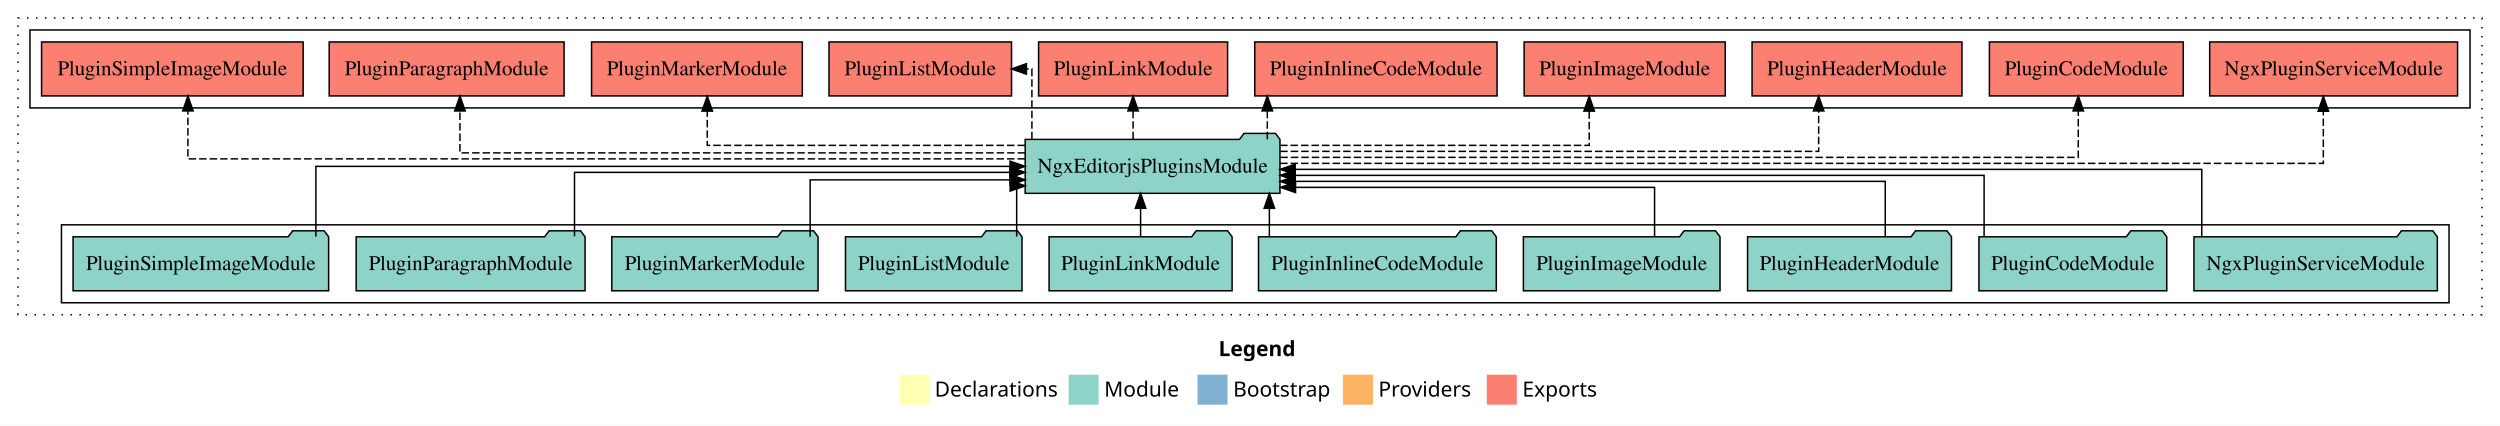
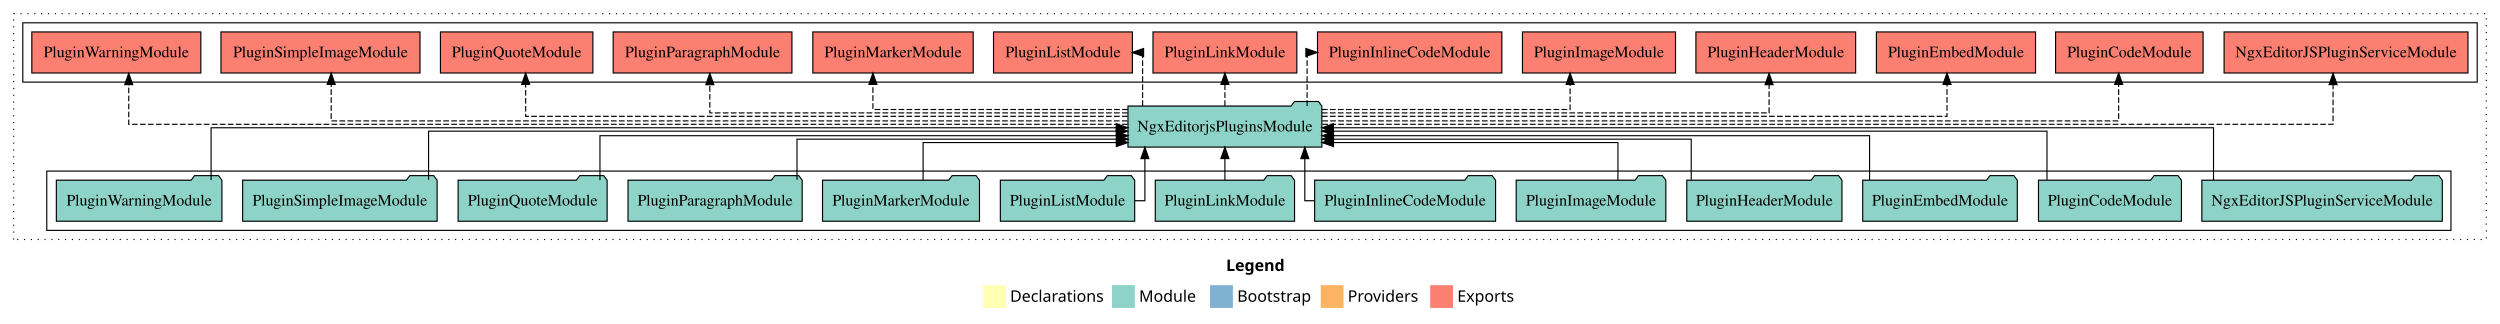
- <svg xmlns="http://www.w3.org/2000/svg" width="1668pt" height="284pt" viewBox="0.00 0.00 1668.00 284.00">
+ <svg xmlns="http://www.w3.org/2000/svg" width="2192pt" height="284pt" viewBox="0.00 0.00 2192.00 284.00">
  <g id="graph0" class="graph" transform="scale(1 1) rotate(0) translate(4 280)">
-     <polygon fill="#ffffff" stroke="transparent" points="-4,4 -4,-280 1664,-280 1664,4 -4,4" />
-     <text text-anchor="start" x="809.009" y="-42.4" font-family="sans-serif" font-weight="bold" font-size="14.00" fill="#000000">Legend</text>
-     <polygon fill="#ffffb3" stroke="transparent" points="596,-10 596,-30 616,-30 616,-10 596,-10" />
-     <text text-anchor="start" x="619.629" y="-15.4" font-family="sans-serif" font-size="14.00" fill="#000000">  Declarations</text>
-     <polygon fill="#8dd3c7" stroke="transparent" points="709,-10 709,-30 729,-30 729,-10 709,-10" />
-     <text text-anchor="start" x="732.725" y="-15.4" font-family="sans-serif" font-size="14.00" fill="#000000">  Module</text>
-     <polygon fill="#80b1d3" stroke="transparent" points="795,-10 795,-30 815,-30 815,-10 795,-10" />
-     <text text-anchor="start" x="818.781" y="-15.4" font-family="sans-serif" font-size="14.00" fill="#000000">  Bootstrap</text>
-     <polygon fill="#fdb462" stroke="transparent" points="892,-10 892,-30 912,-30 912,-10 892,-10" />
-     <text text-anchor="start" x="915.673" y="-15.4" font-family="sans-serif" font-size="14.00" fill="#000000">  Providers</text>
-     <polygon fill="#fb8072" stroke="transparent" points="988,-10 988,-30 1008,-30 1008,-10 988,-10" />
-     <text text-anchor="start" x="1011.726" y="-15.4" font-family="sans-serif" font-size="14.00" fill="#000000">  Exports</text>
+     <polygon fill="#ffffff" stroke="transparent" points="-4,4 -4,-280 2188,-280 2188,4 -4,4" />
+     <text text-anchor="start" x="1071.009" y="-42.4" font-family="sans-serif" font-weight="bold" font-size="14.00" fill="#000000">Legend</text>
+     <polygon fill="#ffffb3" stroke="transparent" points="858,-10 858,-30 878,-30 878,-10 858,-10" />
+     <text text-anchor="start" x="881.629" y="-15.4" font-family="sans-serif" font-size="14.00" fill="#000000">  Declarations</text>
+     <polygon fill="#8dd3c7" stroke="transparent" points="971,-10 971,-30 991,-30 991,-10 971,-10" />
+     <text text-anchor="start" x="994.725" y="-15.4" font-family="sans-serif" font-size="14.00" fill="#000000">  Module</text>
+     <polygon fill="#80b1d3" stroke="transparent" points="1057,-10 1057,-30 1077,-30 1077,-10 1057,-10" />
+     <text text-anchor="start" x="1080.781" y="-15.4" font-family="sans-serif" font-size="14.00" fill="#000000">  Bootstrap</text>
+     <polygon fill="#fdb462" stroke="transparent" points="1154,-10 1154,-30 1174,-30 1174,-10 1154,-10" />
+     <text text-anchor="start" x="1177.673" y="-15.4" font-family="sans-serif" font-size="14.00" fill="#000000">  Providers</text>
+     <polygon fill="#fb8072" stroke="transparent" points="1250,-10 1250,-30 1270,-30 1270,-10 1250,-10" />
+     <text text-anchor="start" x="1273.726" y="-15.4" font-family="sans-serif" font-size="14.00" fill="#000000">  Exports</text>
    <g id="clust1" class="cluster">
-       <polygon fill="none" stroke="#000000" stroke-dasharray="1,5" points="8,-70 8,-268 1652,-268 1652,-70 8,-70" />
+       <polygon fill="none" stroke="#000000" stroke-dasharray="1,5" points="8,-70 8,-268 2176,-268 2176,-70 8,-70" />
    </g>
    <g id="clust3" class="cluster">
-       <polygon fill="none" stroke="#000000" points="37,-78 37,-130 1630,-130 1630,-78 37,-78" />
+       <polygon fill="none" stroke="#000000" points="37,-78 37,-130 2145,-130 2145,-78 37,-78" />
    </g>
    <g id="clust4" class="cluster">
-       <polygon fill="none" stroke="#000000" points="16,-208 16,-260 1644,-260 1644,-208 16,-208" />
+       <polygon fill="none" stroke="#000000" points="16,-208 16,-260 2168,-260 2168,-208 16,-208" />
    </g>
    <g id="node1" class="node">
-       <polygon fill="#8dd3c7" stroke="#000000" points="1622.198,-122 1619.198,-126 1598.198,-126 1595.198,-122 1459.802,-122 1459.802,-86 1622.198,-86 1622.198,-122" />
-       <text text-anchor="middle" x="1541" y="-99.8" font-family="Times,serif" font-size="14.00" fill="#000000">NgxPluginServiceModule</text>
+       <polygon fill="#8dd3c7" stroke="#000000" points="2137.42,-122 2134.42,-126 2113.42,-126 2110.42,-122 1926.58,-122 1926.58,-86 2137.42,-86 2137.42,-122" />
+       <text text-anchor="middle" x="2032" y="-99.8" font-family="Times,serif" font-size="14.00" fill="#000000">NgxEditorJSPluginServiceModule</text>
+     </g>
+     <g id="node14" class="node">
+       <polygon fill="#8dd3c7" stroke="#000000" points="1154.994,-187 1151.994,-191 1130.994,-191 1127.994,-187 985.006,-187 985.006,-151 1154.994,-151 1154.994,-187" />
+       <text text-anchor="middle" x="1070" y="-164.8" font-family="Times,serif" font-size="14.00" fill="#000000">NgxEditorjsPluginsModule</text>
+     </g>
+     <g id="edge1" class="edge">
+       <path fill="none" stroke="#000000" d="M1936.811,-122.169C1936.811,-141.09 1936.811,-168 1936.811,-168 1936.811,-168 1165.088,-168 1165.088,-168" />
+       <polygon fill="#000000" stroke="#000000" points="1165.088,-164.5 1155.088,-168 1165.088,-171.5 1165.088,-164.5" />
+     </g>
+     <g id="node2" class="node">
+       <polygon fill="#8dd3c7" stroke="#000000" points="1908.665,-122 1905.665,-126 1884.665,-126 1881.665,-122 1783.335,-122 1783.335,-86 1908.665,-86 1908.665,-122" />
+       <text text-anchor="middle" x="1846" y="-99.8" font-family="Times,serif" font-size="14.00" fill="#000000">PluginCodeModule</text>
+     </g>
+     <g id="edge2" class="edge">
+       <path fill="none" stroke="#000000" d="M1790.793,-122.302C1790.793,-140.27 1790.793,-165 1790.793,-165 1790.793,-165 1165.159,-165 1165.159,-165" />
+       <polygon fill="#000000" stroke="#000000" points="1165.159,-161.5 1155.159,-165 1165.159,-168.5 1165.159,-161.5" />
+     </g>
+     <g id="node3" class="node">
+       <polygon fill="#8dd3c7" stroke="#000000" points="1764.772,-122 1761.772,-126 1740.772,-126 1737.772,-122 1629.228,-122 1629.228,-86 1764.772,-86 1764.772,-122" />
+       <text text-anchor="middle" x="1697" y="-99.8" font-family="Times,serif" font-size="14.00" fill="#000000">PluginEmbedModule</text>
+     </g>
+     <g id="edge3" class="edge">
+       <path fill="none" stroke="#000000" d="M1635.239,-122.035C1635.239,-138.734 1635.239,-161 1635.239,-161 1635.239,-161 1165.234,-161 1165.234,-161" />
+       <polygon fill="#000000" stroke="#000000" points="1165.234,-157.5 1155.234,-161 1165.234,-164.5 1165.234,-157.5" />
+     </g>
+     <g id="node4" class="node">
+       <polygon fill="#8dd3c7" stroke="#000000" points="1611.025,-122 1608.025,-126 1587.025,-126 1584.025,-122 1474.975,-122 1474.975,-86 1611.025,-86 1611.025,-122" />
+       <text text-anchor="middle" x="1543" y="-99.8" font-family="Times,serif" font-size="14.00" fill="#000000">PluginHeaderModule</text>
+     </g>
+     <g id="edge4" class="edge">
+       <path fill="none" stroke="#000000" d="M1478.863,-122.282C1478.863,-137.948 1478.863,-158 1478.863,-158 1478.863,-158 1165.213,-158 1165.213,-158" />
+       <polygon fill="#000000" stroke="#000000" points="1165.213,-154.5 1155.213,-158 1165.213,-161.5 1165.213,-154.5" />
+     </g>
+     <g id="node5" class="node">
+       <polygon fill="#8dd3c7" stroke="#000000" points="1456.594,-122 1453.594,-126 1432.594,-126 1429.594,-122 1325.406,-122 1325.406,-86 1456.594,-86 1456.594,-122" />
+       <text text-anchor="middle" x="1391" y="-99.8" font-family="Times,serif" font-size="14.00" fill="#000000">PluginImageModule</text>
+     </g>
+     <g id="edge5" class="edge">
+       <path fill="none" stroke="#000000" d="M1414.599,-122.124C1414.599,-136.783 1414.599,-155 1414.599,-155 1414.599,-155 1165.182,-155 1165.182,-155" />
+       <polygon fill="#000000" stroke="#000000" points="1165.182,-151.5 1155.182,-155 1165.182,-158.5 1165.182,-151.5" />
+     </g>
+     <g id="node6" class="node">
+       <polygon fill="#8dd3c7" stroke="#000000" points="1307.322,-122 1304.322,-126 1283.322,-126 1280.322,-122 1148.678,-122 1148.678,-86 1307.322,-86 1307.322,-122" />
+       <text text-anchor="middle" x="1228" y="-99.8" font-family="Times,serif" font-size="14.00" fill="#000000">PluginInlineCodeModule</text>
+     </g>
+     <g id="edge6" class="edge">
+       <path fill="none" stroke="#000000" d="M1148.812,-104C1143.414,-104 1140.059,-104 1140.059,-104 1140.059,-104 1140.059,-140.894 1140.059,-140.894" />
+       <polygon fill="#000000" stroke="#000000" points="1136.559,-140.894 1140.059,-150.894 1143.559,-140.894 1136.559,-140.894" />
+     </g>
+     <g id="node7" class="node">
+       <polygon fill="#8dd3c7" stroke="#000000" points="1131.058,-122 1128.058,-126 1107.058,-126 1104.058,-122 1008.942,-122 1008.942,-86 1131.058,-86 1131.058,-122" />
+       <text text-anchor="middle" x="1070" y="-99.8" font-family="Times,serif" font-size="14.00" fill="#000000">PluginLinkModule</text>
+     </g>
+     <g id="edge7" class="edge">
+       <path fill="none" stroke="#000000" d="M1070,-122.106C1070,-122.106 1070,-140.991 1070,-140.991" />
+       <polygon fill="#000000" stroke="#000000" points="1066.5,-140.991 1070,-150.991 1073.5,-140.991 1066.5,-140.991" />
+     </g>
+     <g id="node8" class="node">
+       <polygon fill="#8dd3c7" stroke="#000000" points="990.892,-122 987.892,-126 966.892,-126 963.892,-122 873.108,-122 873.108,-86 990.892,-86 990.892,-122" />
+       <text text-anchor="middle" x="932" y="-99.8" font-family="Times,serif" font-size="14.00" fill="#000000">PluginListModule</text>
+     </g>
+     <g id="edge8" class="edge">
+       <path fill="none" stroke="#000000" d="M990.966,-104C996.352,-104 999.834,-104 999.834,-104 999.834,-104 999.834,-140.894 999.834,-140.894" />
+       <polygon fill="#000000" stroke="#000000" points="996.334,-140.894 999.834,-150.894 1003.334,-140.894 996.334,-140.894" />
+     </g>
+     <g id="node9" class="node">
+       <polygon fill="#8dd3c7" stroke="#000000" points="854.809,-122 851.809,-126 830.809,-126 827.809,-122 717.191,-122 717.191,-86 854.809,-86 854.809,-122" />
+       <text text-anchor="middle" x="786" y="-99.8" font-family="Times,serif" font-size="14.00" fill="#000000">PluginMarkerModule</text>
+     </g>
+     <g id="edge9" class="edge">
+       <path fill="none" stroke="#000000" d="M805.385,-122.124C805.385,-136.783 805.385,-155 805.385,-155 805.385,-155 974.817,-155 974.817,-155" />
+       <polygon fill="#000000" stroke="#000000" points="974.817,-158.5 984.817,-155 974.817,-151.5 974.817,-158.5" />
+     </g>
+     <g id="node10" class="node">
+       <polygon fill="#8dd3c7" stroke="#000000" points="699.361,-122 696.361,-126 675.361,-126 672.361,-122 546.639,-122 546.639,-86 699.361,-86 699.361,-122" />
+       <text text-anchor="middle" x="623" y="-99.8" font-family="Times,serif" font-size="14.00" fill="#000000">PluginParagraphModule</text>
+     </g>
+     <g id="edge10" class="edge">
+       <path fill="none" stroke="#000000" d="M694.806,-122.282C694.806,-137.948 694.806,-158 694.806,-158 694.806,-158 974.863,-158 974.863,-158" />
+       <polygon fill="#000000" stroke="#000000" points="974.863,-161.5 984.863,-158 974.862,-154.5 974.863,-161.5" />
    </g>
    <g id="node11" class="node">
-       <polygon fill="#8dd3c7" stroke="#000000" points="849.994,-187 846.994,-191 825.994,-191 822.994,-187 680.006,-187 680.006,-151 849.994,-151 849.994,-187" />
-       <text text-anchor="middle" x="765" y="-164.8" font-family="Times,serif" font-size="14.00" fill="#000000">NgxEditorjsPluginsModule</text>
-     </g>
-     <g id="edge1" class="edge">
-       <path fill="none" stroke="#000000" d="M1465.026,-122.222C1465.026,-140.828 1465.026,-167 1465.026,-167 1465.026,-167 860.137,-167 860.137,-167" />
-       <polygon fill="#000000" stroke="#000000" points="860.137,-163.5 850.137,-167 860.137,-170.5 860.137,-163.5" />
-     </g>
-     <g id="node2" class="node">
-       <polygon fill="#8dd3c7" stroke="#000000" points="1441.665,-122 1438.665,-126 1417.665,-126 1414.665,-122 1316.335,-122 1316.335,-86 1441.665,-86 1441.665,-122" />
-       <text text-anchor="middle" x="1379" y="-99.8" font-family="Times,serif" font-size="14.00" fill="#000000">PluginCodeModule</text>
-     </g>
-     <g id="edge2" class="edge">
-       <path fill="none" stroke="#000000" d="M1319.793,-122.022C1319.793,-139.373 1319.793,-163 1319.793,-163 1319.793,-163 860.168,-163 860.168,-163" />
-       <polygon fill="#000000" stroke="#000000" points="860.168,-159.5 850.168,-163 860.168,-166.5 860.168,-159.5" />
-     </g>
-     <g id="node3" class="node">
-       <polygon fill="#8dd3c7" stroke="#000000" points="1298.025,-122 1295.025,-126 1274.025,-126 1271.025,-122 1161.975,-122 1161.975,-86 1298.025,-86 1298.025,-122" />
-       <text text-anchor="middle" x="1230" y="-99.8" font-family="Times,serif" font-size="14.00" fill="#000000">PluginHeaderModule</text>
-     </g>
-     <g id="edge3" class="edge">
-       <path fill="none" stroke="#000000" d="M1253.837,-122.009C1253.837,-138.049 1253.837,-159 1253.837,-159 1253.837,-159 860.149,-159 860.149,-159" />
-       <polygon fill="#000000" stroke="#000000" points="860.149,-155.5 850.149,-159 860.149,-162.5 860.149,-155.5" />
-     </g>
-     <g id="node4" class="node">
-       <polygon fill="#8dd3c7" stroke="#000000" points="1143.594,-122 1140.594,-126 1119.594,-126 1116.594,-122 1012.406,-122 1012.406,-86 1143.594,-86 1143.594,-122" />
-       <text text-anchor="middle" x="1078" y="-99.8" font-family="Times,serif" font-size="14.00" fill="#000000">PluginImageModule</text>
-     </g>
-     <g id="edge4" class="edge">
-       <path fill="none" stroke="#000000" d="M1099.932,-122.124C1099.932,-136.783 1099.932,-155 1099.932,-155 1099.932,-155 860.384,-155 860.384,-155" />
-       <polygon fill="#000000" stroke="#000000" points="860.384,-151.5 850.384,-155 860.384,-158.5 860.384,-151.5" />
-     </g>
-     <g id="node5" class="node">
-       <polygon fill="#8dd3c7" stroke="#000000" points="994.322,-122 991.322,-126 970.322,-126 967.322,-122 835.678,-122 835.678,-86 994.322,-86 994.322,-122" />
-       <text text-anchor="middle" x="915" y="-99.8" font-family="Times,serif" font-size="14.00" fill="#000000">PluginInlineCodeModule</text>
-     </g>
-     <g id="edge5" class="edge">
-       <path fill="none" stroke="#000000" d="M842.918,-122.106C842.918,-122.106 842.918,-140.991 842.918,-140.991" />
-       <polygon fill="#000000" stroke="#000000" points="839.418,-140.991 842.918,-150.991 846.418,-140.991 839.418,-140.991" />
-     </g>
-     <g id="node6" class="node">
-       <polygon fill="#8dd3c7" stroke="#000000" points="818.058,-122 815.058,-126 794.058,-126 791.058,-122 695.942,-122 695.942,-86 818.058,-86 818.058,-122" />
-       <text text-anchor="middle" x="757" y="-99.8" font-family="Times,serif" font-size="14.00" fill="#000000">PluginLinkModule</text>
-     </g>
-     <g id="edge6" class="edge">
-       <path fill="none" stroke="#000000" d="M757,-122.106C757,-122.106 757,-140.991 757,-140.991" />
-       <polygon fill="#000000" stroke="#000000" points="753.5,-140.991 757,-150.991 760.5,-140.991 753.5,-140.991" />
-     </g>
-     <g id="node7" class="node">
-       <polygon fill="#8dd3c7" stroke="#000000" points="677.892,-122 674.892,-126 653.892,-126 650.892,-122 560.108,-122 560.108,-86 677.892,-86 677.892,-122" />
-       <text text-anchor="middle" x="619" y="-99.8" font-family="Times,serif" font-size="14.00" fill="#000000">PluginListModule</text>
-     </g>
-     <g id="edge7" class="edge">
-       <path fill="none" stroke="#000000" d="M674.321,-122.187C674.321,-137.182 674.321,-156 674.321,-156 674.321,-156 674.888,-156 674.888,-156" />
-       <polygon fill="#000000" stroke="#000000" points="669.993,-159.5 679.993,-156 669.993,-152.5 669.993,-159.5" />
-     </g>
-     <g id="node8" class="node">
-       <polygon fill="#8dd3c7" stroke="#000000" points="541.809,-122 538.809,-126 517.809,-126 514.809,-122 404.191,-122 404.191,-86 541.809,-86 541.809,-122" />
-       <text text-anchor="middle" x="473" y="-99.8" font-family="Times,serif" font-size="14.00" fill="#000000">PluginMarkerModule</text>
-     </g>
-     <g id="edge8" class="edge">
-       <path fill="none" stroke="#000000" d="M536.529,-122.027C536.529,-138.398 536.529,-160 536.529,-160 536.529,-160 669.926,-160 669.926,-160" />
-       <polygon fill="#000000" stroke="#000000" points="669.926,-163.5 679.926,-160 669.926,-156.5 669.926,-163.5" />
-     </g>
-     <g id="node9" class="node">
-       <polygon fill="#8dd3c7" stroke="#000000" points="386.361,-122 383.361,-126 362.361,-126 359.361,-122 233.639,-122 233.639,-86 386.361,-86 386.361,-122" />
-       <text text-anchor="middle" x="310" y="-99.8" font-family="Times,serif" font-size="14.00" fill="#000000">PluginParagraphModule</text>
-     </g>
-     <g id="edge9" class="edge">
-       <path fill="none" stroke="#000000" d="M379.306,-122.302C379.306,-140.27 379.306,-165 379.306,-165 379.306,-165 669.88,-165 669.88,-165" />
-       <polygon fill="#000000" stroke="#000000" points="669.88,-168.5 679.88,-165 669.88,-161.5 669.88,-168.5" />
-     </g>
-     <g id="node10" class="node">
-       <polygon fill="#8dd3c7" stroke="#000000" points="215.263,-122 212.263,-126 191.263,-126 188.263,-122 44.737,-122 44.737,-86 215.263,-86 215.263,-122" />
-       <text text-anchor="middle" x="130" y="-99.8" font-family="Times,serif" font-size="14.00" fill="#000000">PluginSimpleImageModule</text>
-     </g>
-     <g id="edge10" class="edge">
-       <path fill="none" stroke="#000000" d="M206.756,-122.106C206.756,-141.339 206.756,-169 206.756,-169 206.756,-169 669.911,-169 669.911,-169" />
-       <polygon fill="#000000" stroke="#000000" points="669.911,-172.5 679.911,-169 669.911,-165.5 669.911,-172.5" />
+       <polygon fill="#8dd3c7" stroke="#000000" points="528.326,-122 525.326,-126 504.326,-126 501.326,-122 397.674,-122 397.674,-86 528.326,-86 528.326,-122" />
+       <text text-anchor="middle" x="463" y="-99.8" font-family="Times,serif" font-size="14.00" fill="#000000">PluginQuoteModule</text>
+     </g>
+     <g id="edge11" class="edge">
+       <path fill="none" stroke="#000000" d="M522.038,-122.035C522.038,-138.734 522.038,-161 522.038,-161 522.038,-161 974.982,-161 974.982,-161" />
+       <polygon fill="#000000" stroke="#000000" points="974.982,-164.5 984.982,-161 974.982,-157.5 974.982,-164.5" />
    </g>
    <g id="node12" class="node">
-       <polygon fill="#fb8072" stroke="#000000" points="1635.698,-252 1470.302,-252 1470.302,-216 1635.698,-216 1635.698,-252" />
-       <text text-anchor="middle" x="1553" y="-229.8" font-family="Times,serif" font-size="14.00" fill="#000000">NgxPluginServiceModule </text>
-     </g>
-     <g id="edge11" class="edge">
-       <path fill="none" stroke="#000000" stroke-dasharray="5,2" d="M850.081,-171C1052.532,-171 1546.125,-171 1546.125,-171 1546.125,-171 1546.125,-205.778 1546.125,-205.778" />
-       <polygon fill="#000000" stroke="#000000" points="1542.625,-205.778 1546.125,-215.778 1549.625,-205.778 1542.625,-205.778" />
+       <polygon fill="#8dd3c7" stroke="#000000" points="379.263,-122 376.263,-126 355.263,-126 352.263,-122 208.737,-122 208.737,-86 379.263,-86 379.263,-122" />
+       <text text-anchor="middle" x="294" y="-99.8" font-family="Times,serif" font-size="14.00" fill="#000000">PluginSimpleImageModule</text>
+     </g>
+     <g id="edge12" class="edge">
+       <path fill="none" stroke="#000000" d="M371.757,-122.302C371.757,-140.27 371.757,-165 371.757,-165 371.757,-165 974.731,-165 974.731,-165" />
+       <polygon fill="#000000" stroke="#000000" points="974.731,-168.5 984.731,-165 974.731,-161.5 974.731,-168.5" />
    </g>
    <g id="node13" class="node">
-       <polygon fill="#fb8072" stroke="#000000" points="1452.665,-252 1323.335,-252 1323.335,-216 1452.665,-216 1452.665,-252" />
-       <text text-anchor="middle" x="1388" y="-229.8" font-family="Times,serif" font-size="14.00" fill="#000000">PluginCodeModule </text>
-     </g>
-     <g id="edge12" class="edge">
-       <path fill="none" stroke="#000000" stroke-dasharray="5,2" d="M850.23,-175C1019.66,-175 1382.625,-175 1382.625,-175 1382.625,-175 1382.625,-205.977 1382.625,-205.977" />
-       <polygon fill="#000000" stroke="#000000" points="1379.125,-205.977 1382.625,-215.977 1386.125,-205.977 1379.125,-205.977" />
-     </g>
-     <g id="node14" class="node">
-       <polygon fill="#fb8072" stroke="#000000" points="1305.025,-252 1164.975,-252 1164.975,-216 1305.025,-216 1305.025,-252" />
-       <text text-anchor="middle" x="1235" y="-229.8" font-family="Times,serif" font-size="14.00" fill="#000000">PluginHeaderModule </text>
+       <polygon fill="#8dd3c7" stroke="#000000" points="190.594,-122 187.594,-126 166.594,-126 163.594,-122 45.406,-122 45.406,-86 190.594,-86 190.594,-122" />
+       <text text-anchor="middle" x="118" y="-99.8" font-family="Times,serif" font-size="14.00" fill="#000000">PluginWarningModule</text>
    </g>
    <g id="edge13" class="edge">
-       <path fill="none" stroke="#000000" stroke-dasharray="5,2" d="M850.161,-179C979.204,-179 1209.413,-179 1209.413,-179 1209.413,-179 1209.413,-205.991 1209.413,-205.991" />
-       <polygon fill="#000000" stroke="#000000" points="1205.913,-205.991 1209.413,-215.991 1212.913,-205.991 1205.913,-205.991" />
+       <path fill="none" stroke="#000000" d="M181.083,-122.169C181.083,-141.09 181.083,-168 181.083,-168 181.083,-168 974.767,-168 974.767,-168" />
+       <polygon fill="#000000" stroke="#000000" points="974.767,-171.5 984.767,-168 974.767,-164.5 974.767,-171.5" />
    </g>
    <g id="node15" class="node">
-       <polygon fill="#fb8072" stroke="#000000" points="1147.095,-252 1012.905,-252 1012.905,-216 1147.095,-216 1147.095,-252" />
-       <text text-anchor="middle" x="1080" y="-229.8" font-family="Times,serif" font-size="14.00" fill="#000000">PluginImageModule </text>
+       <polygon fill="#fb8072" stroke="#000000" points="2159.919,-252 1946.081,-252 1946.081,-216 2159.919,-216 2159.919,-252" />
+       <text text-anchor="middle" x="2053" y="-229.8" font-family="Times,serif" font-size="14.00" fill="#000000">NgxEditorJSPluginServiceModule </text>
    </g>
    <g id="edge14" class="edge">
-       <path fill="none" stroke="#000000" stroke-dasharray="5,2" d="M850.044,-183C936.031,-183 1056.318,-183 1056.318,-183 1056.318,-183 1056.318,-205.876 1056.318,-205.876" />
-       <polygon fill="#000000" stroke="#000000" points="1052.818,-205.876 1056.318,-215.876 1059.818,-205.876 1052.818,-205.876" />
+       <path fill="none" stroke="#000000" stroke-dasharray="5,2" d="M1155.374,-171C1392.468,-171 2041.625,-171 2041.625,-171 2041.625,-171 2041.625,-205.778 2041.625,-205.778" />
+       <polygon fill="#000000" stroke="#000000" points="2038.125,-205.778 2041.625,-215.778 2045.125,-205.778 2038.125,-205.778" />
    </g>
    <g id="node16" class="node">
-       <polygon fill="#fb8072" stroke="#000000" points="994.821,-252 833.179,-252 833.179,-216 994.821,-216 994.821,-252" />
-       <text text-anchor="middle" x="914" y="-229.8" font-family="Times,serif" font-size="14.00" fill="#000000">PluginInlineCodeModule </text>
+       <polygon fill="#fb8072" stroke="#000000" points="1927.665,-252 1798.335,-252 1798.335,-216 1927.665,-216 1927.665,-252" />
+       <text text-anchor="middle" x="1863" y="-229.8" font-family="Times,serif" font-size="14.00" fill="#000000">PluginCodeModule </text>
    </g>
    <g id="edge15" class="edge">
-       <path fill="none" stroke="#000000" stroke-dasharray="5,2" d="M841.543,-187.106C841.543,-187.106 841.543,-205.991 841.543,-205.991" />
-       <polygon fill="#000000" stroke="#000000" points="838.043,-205.991 841.543,-215.991 845.043,-205.991 838.043,-205.991" />
+       <path fill="none" stroke="#000000" stroke-dasharray="5,2" d="M1155.353,-174C1358.452,-174 1853.625,-174 1853.625,-174 1853.625,-174 1853.625,-205.998 1853.625,-205.998" />
+       <polygon fill="#000000" stroke="#000000" points="1850.125,-205.998 1853.625,-215.998 1857.125,-205.998 1850.125,-205.998" />
    </g>
    <g id="node17" class="node">
-       <polygon fill="#fb8072" stroke="#000000" points="815.057,-252 688.943,-252 688.943,-216 815.057,-216 815.057,-252" />
-       <text text-anchor="middle" x="752" y="-229.8" font-family="Times,serif" font-size="14.00" fill="#000000">PluginLinkModule </text>
+       <polygon fill="#fb8072" stroke="#000000" points="1780.772,-252 1641.228,-252 1641.228,-216 1780.772,-216 1780.772,-252" />
+       <text text-anchor="middle" x="1711" y="-229.8" font-family="Times,serif" font-size="14.00" fill="#000000">PluginEmbedModule </text>
    </g>
    <g id="edge16" class="edge">
-       <path fill="none" stroke="#000000" stroke-dasharray="5,2" d="M752,-187.106C752,-187.106 752,-205.991 752,-205.991" />
-       <polygon fill="#000000" stroke="#000000" points="748.5,-205.991 752,-215.991 755.5,-205.991 748.5,-205.991" />
+       <path fill="none" stroke="#000000" stroke-dasharray="5,2" d="M1155.057,-178C1327.726,-178 1703.125,-178 1703.125,-178 1703.125,-178 1703.125,-205.973 1703.125,-205.973" />
+       <polygon fill="#000000" stroke="#000000" points="1699.625,-205.973 1703.125,-215.973 1706.625,-205.973 1699.625,-205.973" />
    </g>
    <g id="node18" class="node">
-       <polygon fill="#fb8072" stroke="#000000" points="670.893,-252 549.107,-252 549.107,-216 670.893,-216 670.893,-252" />
-       <text text-anchor="middle" x="610" y="-229.8" font-family="Times,serif" font-size="14.00" fill="#000000">PluginListModule </text>
+       <polygon fill="#fb8072" stroke="#000000" points="1623.025,-252 1482.975,-252 1482.975,-216 1623.025,-216 1623.025,-252" />
+       <text text-anchor="middle" x="1553" y="-229.8" font-family="Times,serif" font-size="14.00" fill="#000000">PluginHeaderModule </text>
    </g>
    <g id="edge17" class="edge">
-       <path fill="none" stroke="#000000" stroke-dasharray="5,2" d="M684.487,-187.106C684.487,-206.339 684.487,-234 684.487,-234 684.487,-234 680.825,-234 680.825,-234" />
-       <polygon fill="#000000" stroke="#000000" points="680.825,-230.5 670.825,-234 680.825,-237.5 680.825,-230.5" />
+       <path fill="none" stroke="#000000" stroke-dasharray="5,2" d="M1155.025,-181C1292.198,-181 1547.125,-181 1547.125,-181 1547.125,-181 1547.125,-205.76 1547.125,-205.76" />
+       <polygon fill="#000000" stroke="#000000" points="1543.625,-205.76 1547.125,-215.76 1550.625,-205.76 1543.625,-205.76" />
    </g>
    <g id="node19" class="node">
-       <polygon fill="#fb8072" stroke="#000000" points="531.309,-252 390.691,-252 390.691,-216 531.309,-216 531.309,-252" />
-       <text text-anchor="middle" x="461" y="-229.8" font-family="Times,serif" font-size="14.00" fill="#000000">PluginMarkerModule </text>
+       <polygon fill="#fb8072" stroke="#000000" points="1465.095,-252 1330.905,-252 1330.905,-216 1465.095,-216 1465.095,-252" />
+       <text text-anchor="middle" x="1398" y="-229.8" font-family="Times,serif" font-size="14.00" fill="#000000">PluginImageModule </text>
    </g>
    <g id="edge18" class="edge">
-       <path fill="none" stroke="#000000" stroke-dasharray="5,2" d="M679.856,-183C592.056,-183 467.875,-183 467.875,-183 467.875,-183 467.875,-205.876 467.875,-205.876" />
-       <polygon fill="#000000" stroke="#000000" points="464.375,-205.876 467.875,-215.876 471.375,-205.876 464.375,-205.876" />
+       <path fill="none" stroke="#000000" stroke-dasharray="5,2" d="M1155.111,-184C1244.627,-184 1372.651,-184 1372.651,-184 1372.651,-184 1372.651,-205.949 1372.651,-205.949" />
+       <polygon fill="#000000" stroke="#000000" points="1369.151,-205.949 1372.651,-215.949 1376.151,-205.949 1369.151,-205.949" />
    </g>
    <g id="node20" class="node">
-       <polygon fill="#fb8072" stroke="#000000" points="372.362,-252 215.638,-252 215.638,-216 372.362,-216 372.362,-252" />
-       <text text-anchor="middle" x="294" y="-229.8" font-family="Times,serif" font-size="14.00" fill="#000000">PluginParagraphModule </text>
+       <polygon fill="#fb8072" stroke="#000000" points="1312.821,-252 1151.179,-252 1151.179,-216 1312.821,-216 1312.821,-252" />
+       <text text-anchor="middle" x="1232" y="-229.8" font-family="Times,serif" font-size="14.00" fill="#000000">PluginInlineCodeModule </text>
    </g>
    <g id="edge19" class="edge">
-       <path fill="none" stroke="#000000" stroke-dasharray="5,2" d="M679.97,-178C546.5,-178 302.875,-178 302.875,-178 302.875,-178 302.875,-205.973 302.875,-205.973" />
-       <polygon fill="#000000" stroke="#000000" points="299.375,-205.973 302.875,-215.973 306.375,-205.973 299.375,-205.973" />
+       <path fill="none" stroke="#000000" stroke-dasharray="5,2" d="M1142.059,-187.106C1142.059,-206.339 1142.059,-234 1142.059,-234 1142.059,-234 1142.954,-234 1142.954,-234" />
+       <polygon fill="#000000" stroke="#000000" points="1141.012,-237.5 1151.012,-234 1141.012,-230.5 1141.012,-237.5" />
    </g>
    <g id="node21" class="node">
-       <polygon fill="#fb8072" stroke="#000000" points="198.263,-252 23.737,-252 23.737,-216 198.263,-216 198.263,-252" />
-       <text text-anchor="middle" x="111" y="-229.8" font-family="Times,serif" font-size="14.00" fill="#000000">PluginSimpleImageModule </text>
+       <polygon fill="#fb8072" stroke="#000000" points="1133.057,-252 1006.943,-252 1006.943,-216 1133.057,-216 1133.057,-252" />
+       <text text-anchor="middle" x="1070" y="-229.8" font-family="Times,serif" font-size="14.00" fill="#000000">PluginLinkModule </text>
    </g>
    <g id="edge20" class="edge">
-       <path fill="none" stroke="#000000" stroke-dasharray="5,2" d="M679.864,-174C504.938,-174 121.375,-174 121.375,-174 121.375,-174 121.375,-205.998 121.375,-205.998" />
-       <polygon fill="#000000" stroke="#000000" points="117.875,-205.998 121.375,-215.998 124.875,-205.998 117.875,-205.998" />
+       <path fill="none" stroke="#000000" stroke-dasharray="5,2" d="M1070,-187.106C1070,-187.106 1070,-205.991 1070,-205.991" />
+       <polygon fill="#000000" stroke="#000000" points="1066.5,-205.991 1070,-215.991 1073.5,-205.991 1066.5,-205.991" />
+     </g>
+     <g id="node22" class="node">
+       <polygon fill="#fb8072" stroke="#000000" points="988.893,-252 867.107,-252 867.107,-216 988.893,-216 988.893,-252" />
+       <text text-anchor="middle" x="928" y="-229.8" font-family="Times,serif" font-size="14.00" fill="#000000">PluginListModule </text>
+     </g>
+     <g id="edge21" class="edge">
+       <path fill="none" stroke="#000000" stroke-dasharray="5,2" d="M997.834,-187.106C997.834,-206.339 997.834,-234 997.834,-234 997.834,-234 996.921,-234 996.921,-234" />
+       <polygon fill="#000000" stroke="#000000" points="998.704,-230.5 988.704,-234 998.704,-237.5 998.704,-230.5" />
+     </g>
+     <g id="node23" class="node">
+       <polygon fill="#fb8072" stroke="#000000" points="849.309,-252 708.691,-252 708.691,-216 849.309,-216 849.309,-252" />
+       <text text-anchor="middle" x="779" y="-229.8" font-family="Times,serif" font-size="14.00" fill="#000000">PluginMarkerModule </text>
+     </g>
+     <g id="edge22" class="edge">
+       <path fill="none" stroke="#000000" stroke-dasharray="5,2" d="M984.847,-184C893.493,-184 761.365,-184 761.365,-184 761.365,-184 761.365,-205.949 761.365,-205.949" />
+       <polygon fill="#000000" stroke="#000000" points="757.865,-205.949 761.365,-215.949 764.865,-205.949 757.865,-205.949" />
+     </g>
+     <g id="node24" class="node">
+       <polygon fill="#fb8072" stroke="#000000" points="690.362,-252 533.638,-252 533.638,-216 690.362,-216 690.362,-252" />
+       <text text-anchor="middle" x="612" y="-229.8" font-family="Times,serif" font-size="14.00" fill="#000000">PluginParagraphModule </text>
+     </g>
+     <g id="edge23" class="edge">
+       <path fill="none" stroke="#000000" stroke-dasharray="5,2" d="M984.788,-181C853.909,-181 618.375,-181 618.375,-181 618.375,-181 618.375,-205.76 618.375,-205.76" />
+       <polygon fill="#000000" stroke="#000000" points="614.875,-205.76 618.375,-215.76 621.875,-205.76 614.875,-205.76" />
+     </g>
+     <g id="node25" class="node">
+       <polygon fill="#fb8072" stroke="#000000" points="515.826,-252 382.175,-252 382.175,-216 515.826,-216 515.826,-252" />
+       <text text-anchor="middle" x="449" y="-229.8" font-family="Times,serif" font-size="14.00" fill="#000000">PluginQuoteModule </text>
+     </g>
+     <g id="edge24" class="edge">
+       <path fill="none" stroke="#000000" stroke-dasharray="5,2" d="M984.748,-178C816.278,-178 456.875,-178 456.875,-178 456.875,-178 456.875,-205.973 456.875,-205.973" />
+       <polygon fill="#000000" stroke="#000000" points="453.375,-205.973 456.875,-215.973 460.375,-205.973 453.375,-205.973" />
+     </g>
+     <g id="node26" class="node">
+       <polygon fill="#fb8072" stroke="#000000" points="364.263,-252 189.737,-252 189.737,-216 364.263,-216 364.263,-252" />
+       <text text-anchor="middle" x="277" y="-229.8" font-family="Times,serif" font-size="14.00" fill="#000000">PluginSimpleImageModule </text>
+     </g>
+     <g id="edge25" class="edge">
+       <path fill="none" stroke="#000000" stroke-dasharray="5,2" d="M984.647,-174C781.548,-174 286.375,-174 286.375,-174 286.375,-174 286.375,-205.998 286.375,-205.998" />
+       <polygon fill="#000000" stroke="#000000" points="282.875,-205.998 286.375,-215.998 289.875,-205.998 282.875,-205.998" />
+     </g>
+     <g id="node27" class="node">
+       <polygon fill="#fb8072" stroke="#000000" points="172.095,-252 23.905,-252 23.905,-216 172.095,-216 172.095,-252" />
+       <text text-anchor="middle" x="98" y="-229.8" font-family="Times,serif" font-size="14.00" fill="#000000">PluginWarningModule </text>
+     </g>
+     <g id="edge26" class="edge">
+       <path fill="none" stroke="#000000" stroke-dasharray="5,2" d="M984.707,-171C749.483,-171 108.875,-171 108.875,-171 108.875,-171 108.875,-205.778 108.875,-205.778" />
+       <polygon fill="#000000" stroke="#000000" points="105.375,-205.778 108.875,-215.778 112.375,-205.778 105.375,-205.778" />
    </g>
  </g>
</svg>
